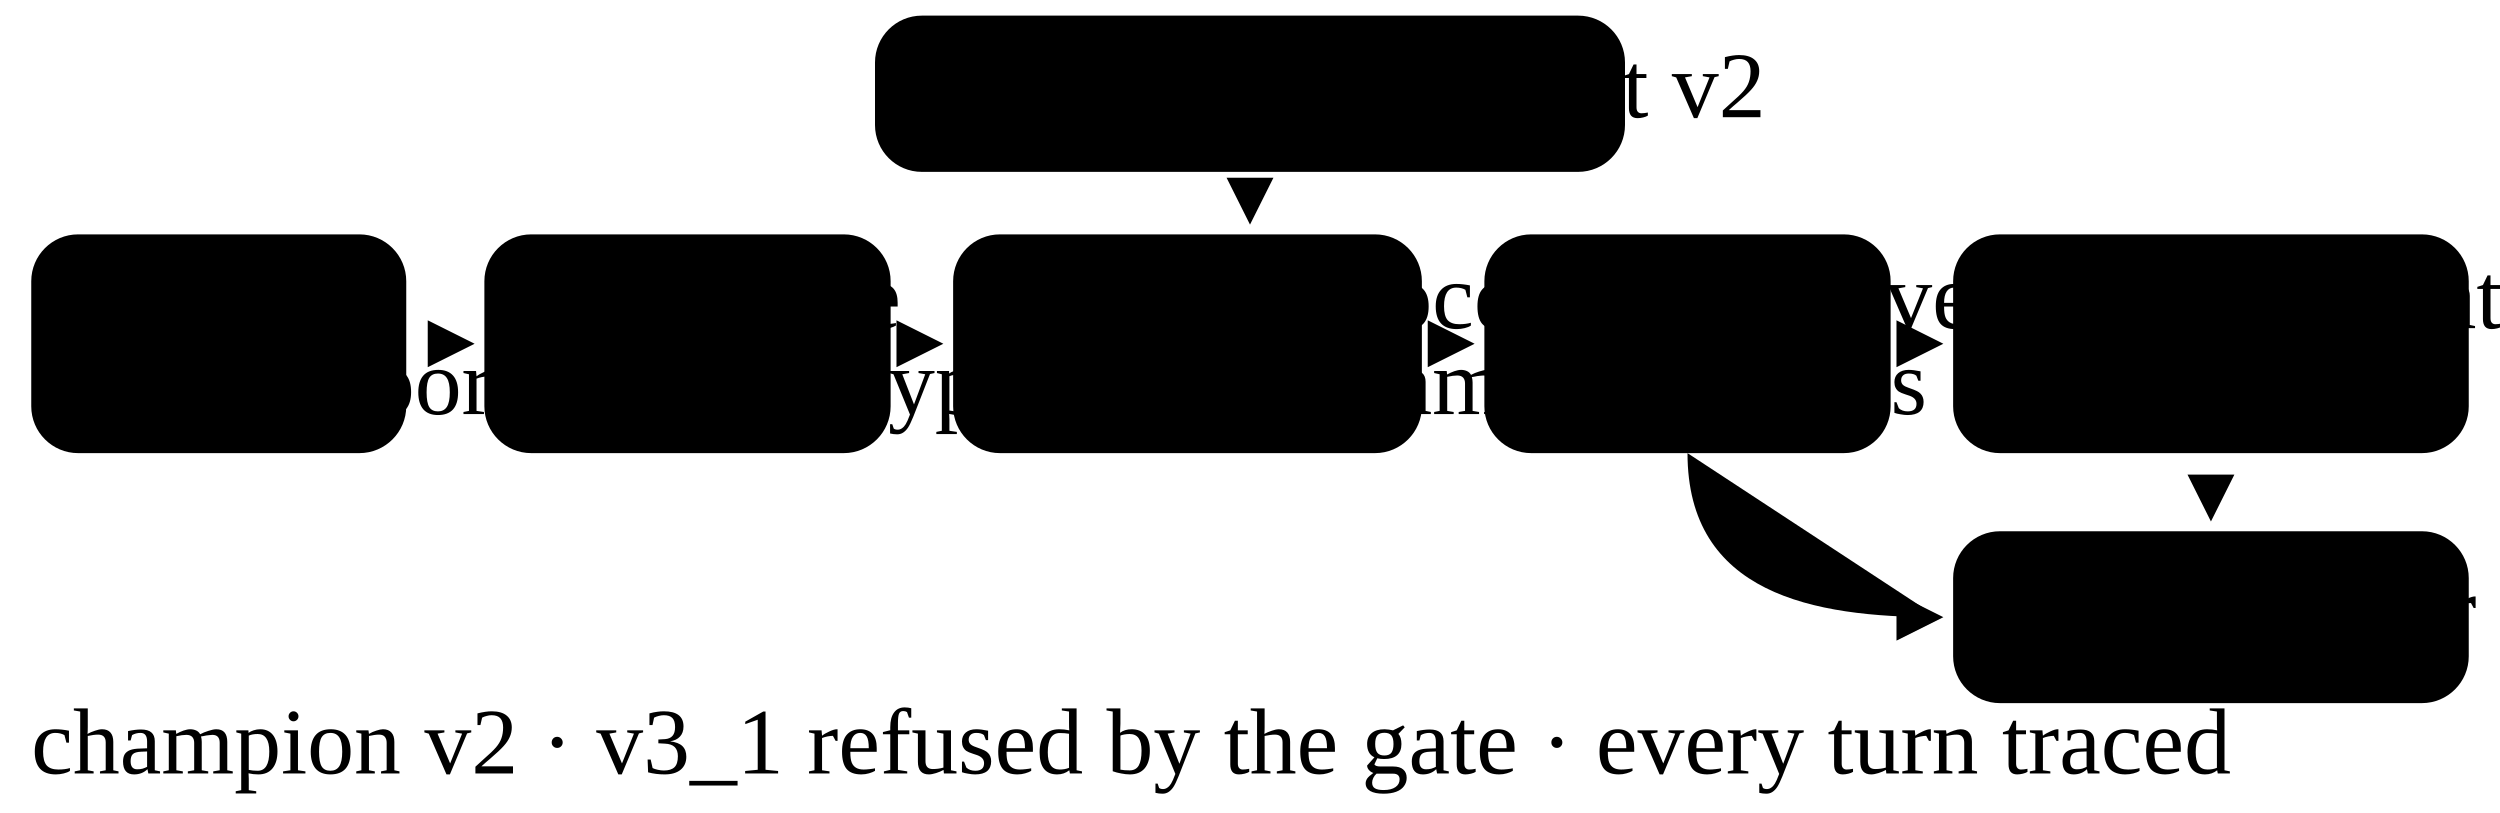
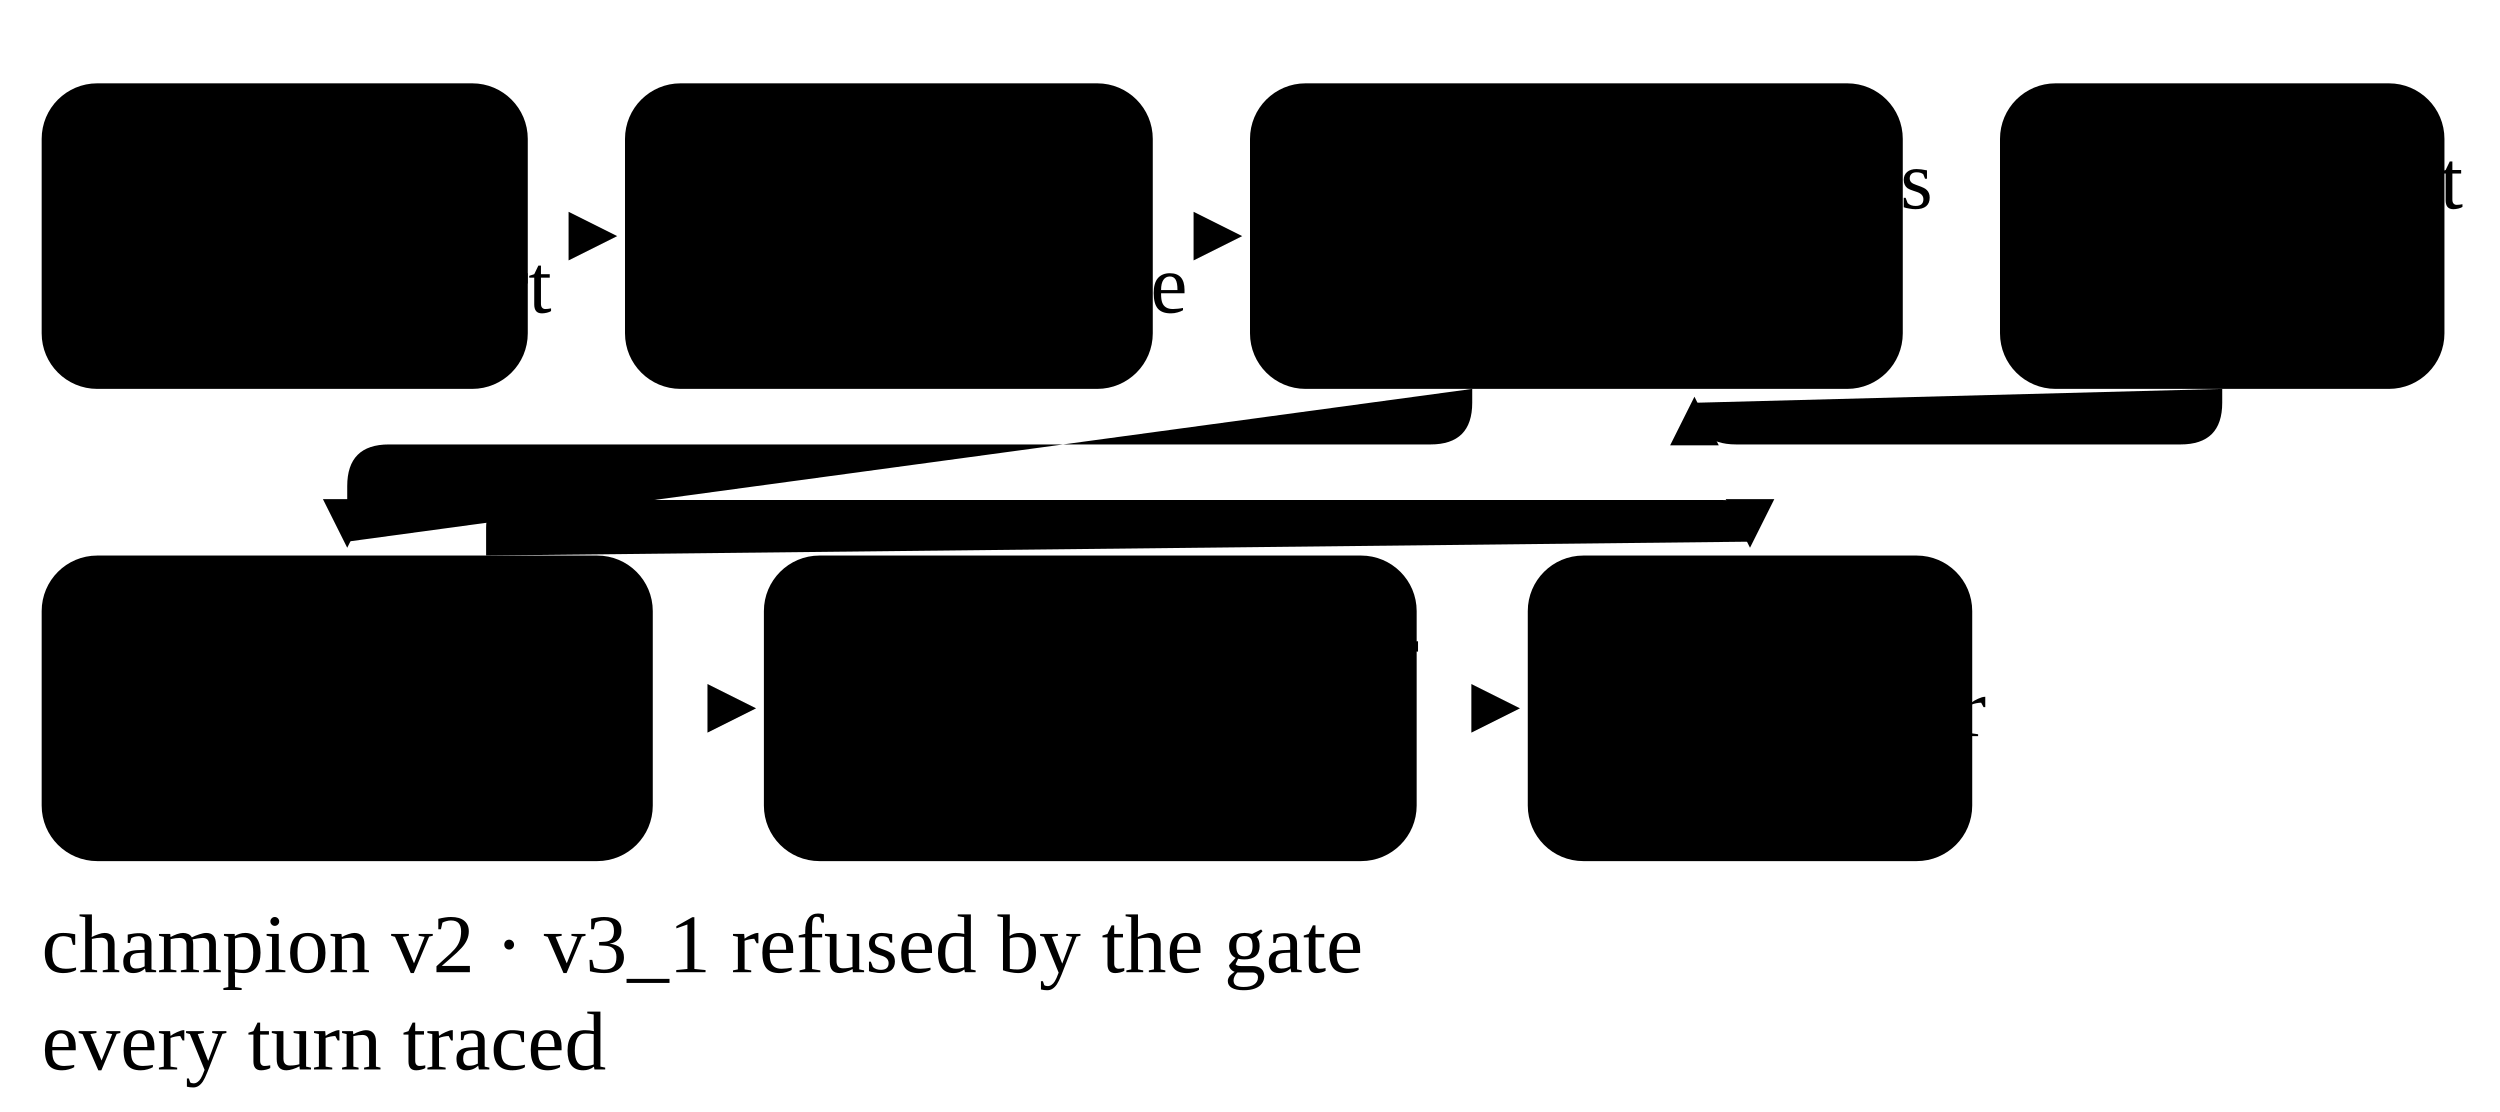
- <svg class="dia" viewBox="0 0 320 104" role="img" aria-label="ConvFinQA agent structure: a turn — the question plus the filing and the conversation history — passes through four typed pydantic-ai agents in sequence, triage then preprocess then retriever then calculator, all four loading one versioned prompt set; number turns short-circuit at the retriever and go straight to the answer, while program turns are computed through six explicit calculator tools.">
+ <svg class="dia" viewBox="0 0 360 160" role="img" aria-label="ConvFinQA agent structure: a turn — the question plus the filing and the conversation history — passes through four typed pydantic-ai agents in sequence, triage then preprocess then retriever then calculator, all four loading one versioned prompt set; number turns short-circuit at the retriever and go straight to the answer, while program turns are computed through six explicit calculator tools.">
  <defs>
-     <marker id="ar-convfinqa" viewBox="0 0 8 8" refX="7" refY="4" markerWidth="6" markerHeight="6" orient="auto">
+     <marker id="ar-convfinqa" viewBox="0 0 8 8" refX="7" refY="4" markerWidth="7" markerHeight="7" orient="auto">
      <path d="M0,0 L8,4 L0,8 z" fill="currentColor" />
    </marker>
  </defs>
  <g>
-     <rect class="nd" x="112" y="2" width="96" height="20" rx="6" />
-     <text class="tx" x="160" y="15">prompt set v2</text>
+     <rect class="nd" x="6" y="12" width="70" height="44" rx="8" />
+     <text class="tx" x="41" y="30">turn</text>
+     <text class="tx s" x="41" y="45">+ report</text>
  </g>
  <g>
-     <rect class="nd" x="4" y="30" width="48" height="28" rx="6" />
-     <text class="tx" x="28" y="42">turn</text>
-     <text class="tx s" x="28" y="53">+ report</text>
+     <rect class="nd" x="90" y="12" width="76" height="44" rx="8" />
+     <text class="tx" x="128" y="30">triage</text>
+     <text class="tx s" x="128" y="45">turn type</text>
  </g>
  <g>
-     <rect class="nd" x="62" y="30" width="52" height="28" rx="6" />
-     <text class="tx" x="88" y="42">triage</text>
-     <text class="tx s" x="88" y="53">turn type</text>
+     <rect class="nd hi" x="180" y="12" width="94" height="44" rx="8" />
+     <text class="tx" x="227" y="30">preprocess</text>
+     <text class="tx s" x="227" y="45">program</text>
  </g>
  <g>
-     <rect class="nd hi" x="122" y="30" width="60" height="28" rx="6" />
-     <text class="tx" x="152" y="42">preprocess</text>
-     <text class="tx s" x="152" y="53">program</text>
+     <rect class="nd" x="288" y="12" width="64" height="44" rx="8" />
+     <text class="tx" x="320" y="30">prompt</text>
+     <text class="tx s" x="320" y="45">set v2</text>
  </g>
  <g>
-     <rect class="nd hi" x="190" y="30" width="52" height="28" rx="6" />
-     <text class="tx" x="216" y="42">retriever</text>
-     <text class="tx s" x="216" y="53">values</text>
+     <rect class="nd hi" x="6" y="80" width="88" height="44" rx="8" />
+     <text class="tx" x="50" y="98">retriever</text>
+     <text class="tx s" x="50" y="113">values</text>
  </g>
  <g>
-     <rect class="nd hi" x="250" y="30" width="66" height="28" rx="6" />
-     <text class="tx" x="283" y="42">calculator</text>
-     <text class="tx s" x="283" y="53">6 tools</text>
+     <rect class="nd hi" x="110" y="80" width="94" height="44" rx="8" />
+     <text class="tx" x="157" y="98">calculator</text>
+     <text class="tx s" x="157" y="113">6 tools</text>
  </g>
  <g>
-     <rect class="nd" x="250" y="68" width="66" height="22" rx="6" />
-     <text class="tx" x="283" y="82">answer</text>
+     <rect class="nd" x="220" y="80" width="64" height="44" rx="8" />
+     <text class="tx" x="252" y="106">answer</text>
  </g>
-   <path class="ed dash" d="M160,22 L160,28" marker-end="url(#ar-convfinqa)" />
-   <path class="ed" d="M52,44 L60,44" marker-end="url(#ar-convfinqa)" />
-   <path class="ed" d="M114,44 L120,44" marker-end="url(#ar-convfinqa)" />
-   <path class="ed" d="M182,44 L188,44" marker-end="url(#ar-convfinqa)" />
-   <path class="ed" d="M242,44 L248,44" marker-end="url(#ar-convfinqa)" />
-   <path class="ed" d="M283,58 L283,66" marker-end="url(#ar-convfinqa)" />
-   <path class="ed dash" d="M216,58 C216,76 232,79 248,79" marker-end="url(#ar-convfinqa)">
+   <path class="ed" d="M76,34 H88" marker-end="url(#ar-convfinqa)" />
+   <path class="ed" d="M166,34 H178" marker-end="url(#ar-convfinqa)" />
+   <path class="ed" d="M212,56 V58 Q212,64 206,64 H56 Q50,64 50,70 V78" marker-end="url(#ar-convfinqa)">
    </path>
-   <text class="cap" x="4" y="99">champion v2 · v3_1 refused by the gate · every turn traced</text>
+   <path class="ed" d="M94,102 H108" marker-end="url(#ar-convfinqa)" />
+   <path class="ed" d="M204,102 H218" marker-end="url(#ar-convfinqa)" />
+   <path class="ed dash" d="M70,80 V76 Q70,72 74,72 H248 Q252,72 252,76 V78" marker-end="url(#ar-convfinqa)">
+     </path>
+   <path class="ed dash" d="M320,56 V58 Q320,64 314,64 H250 Q244,64 244,58" marker-end="url(#ar-convfinqa)">
+     </path>
+   <text class="cap" x="6" y="140">champion v2 · v3_1 refused by the gate</text>
+   <text class="cap" x="6" y="154">every turn traced</text>
</svg>
